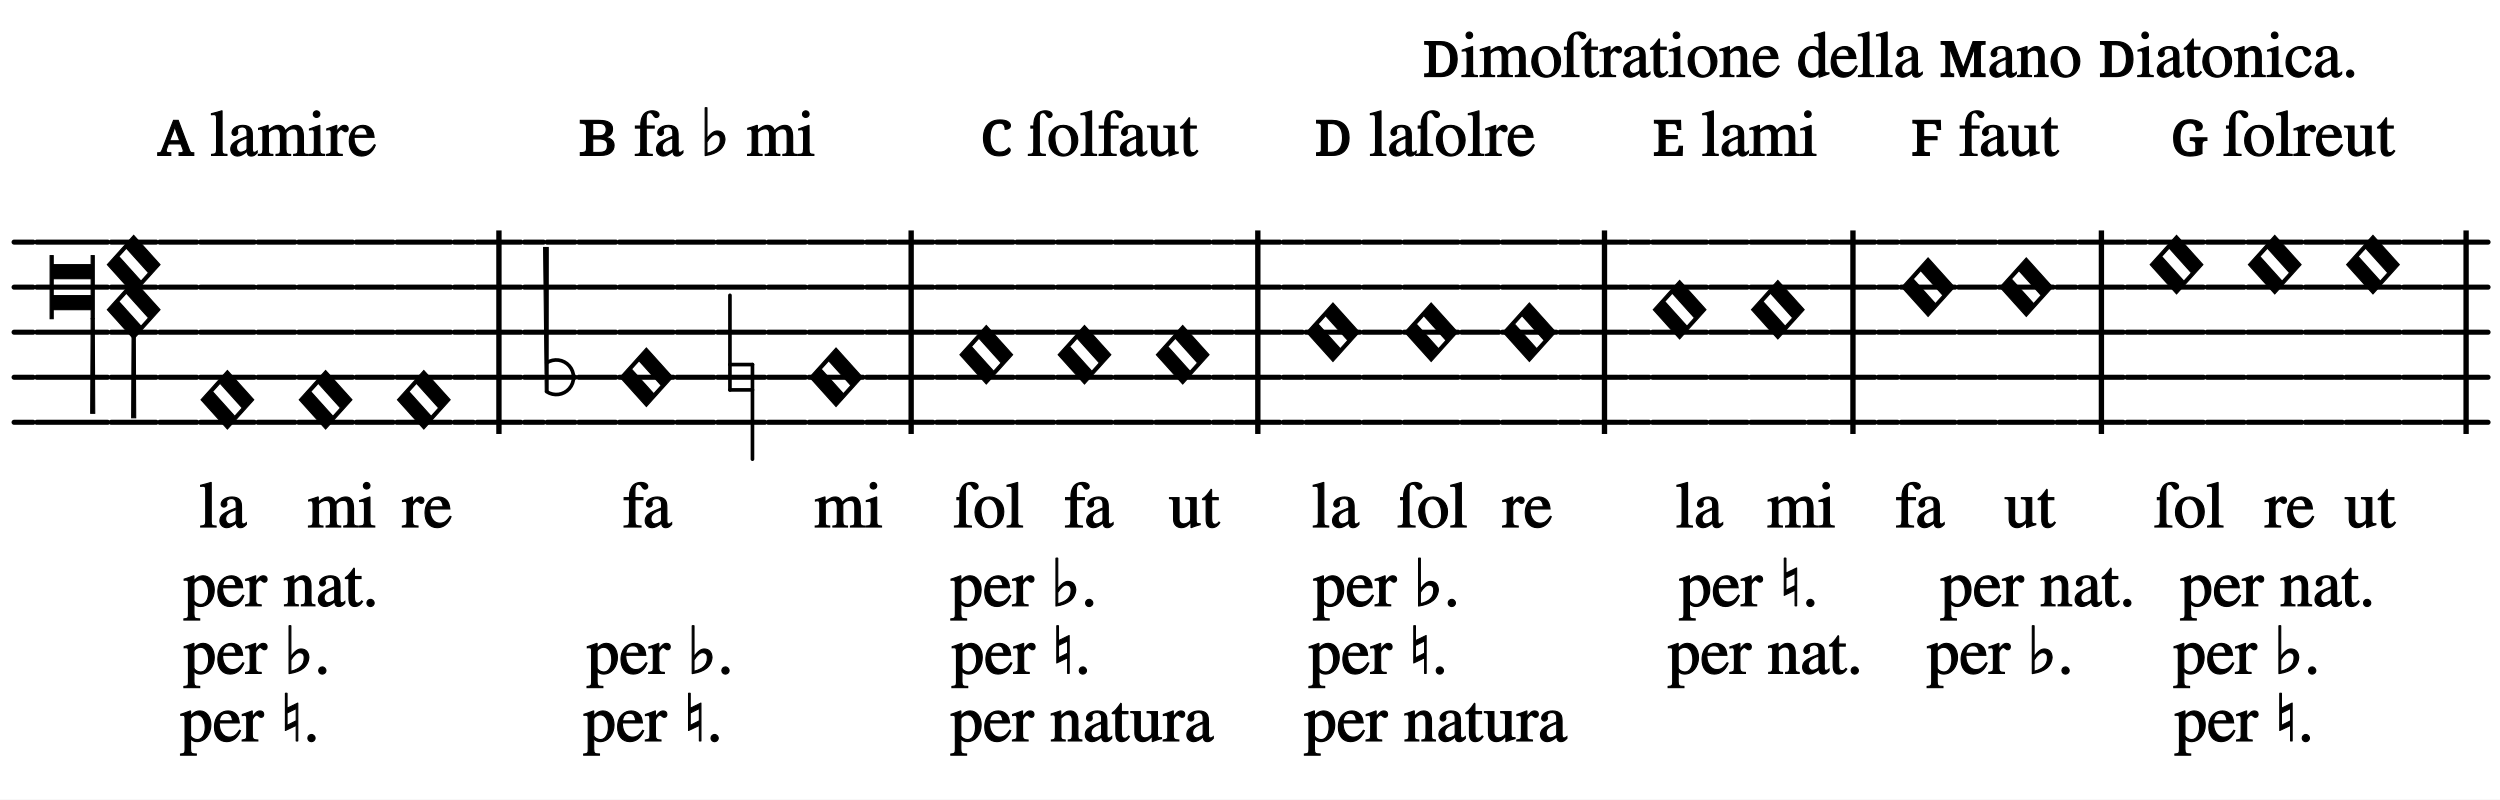
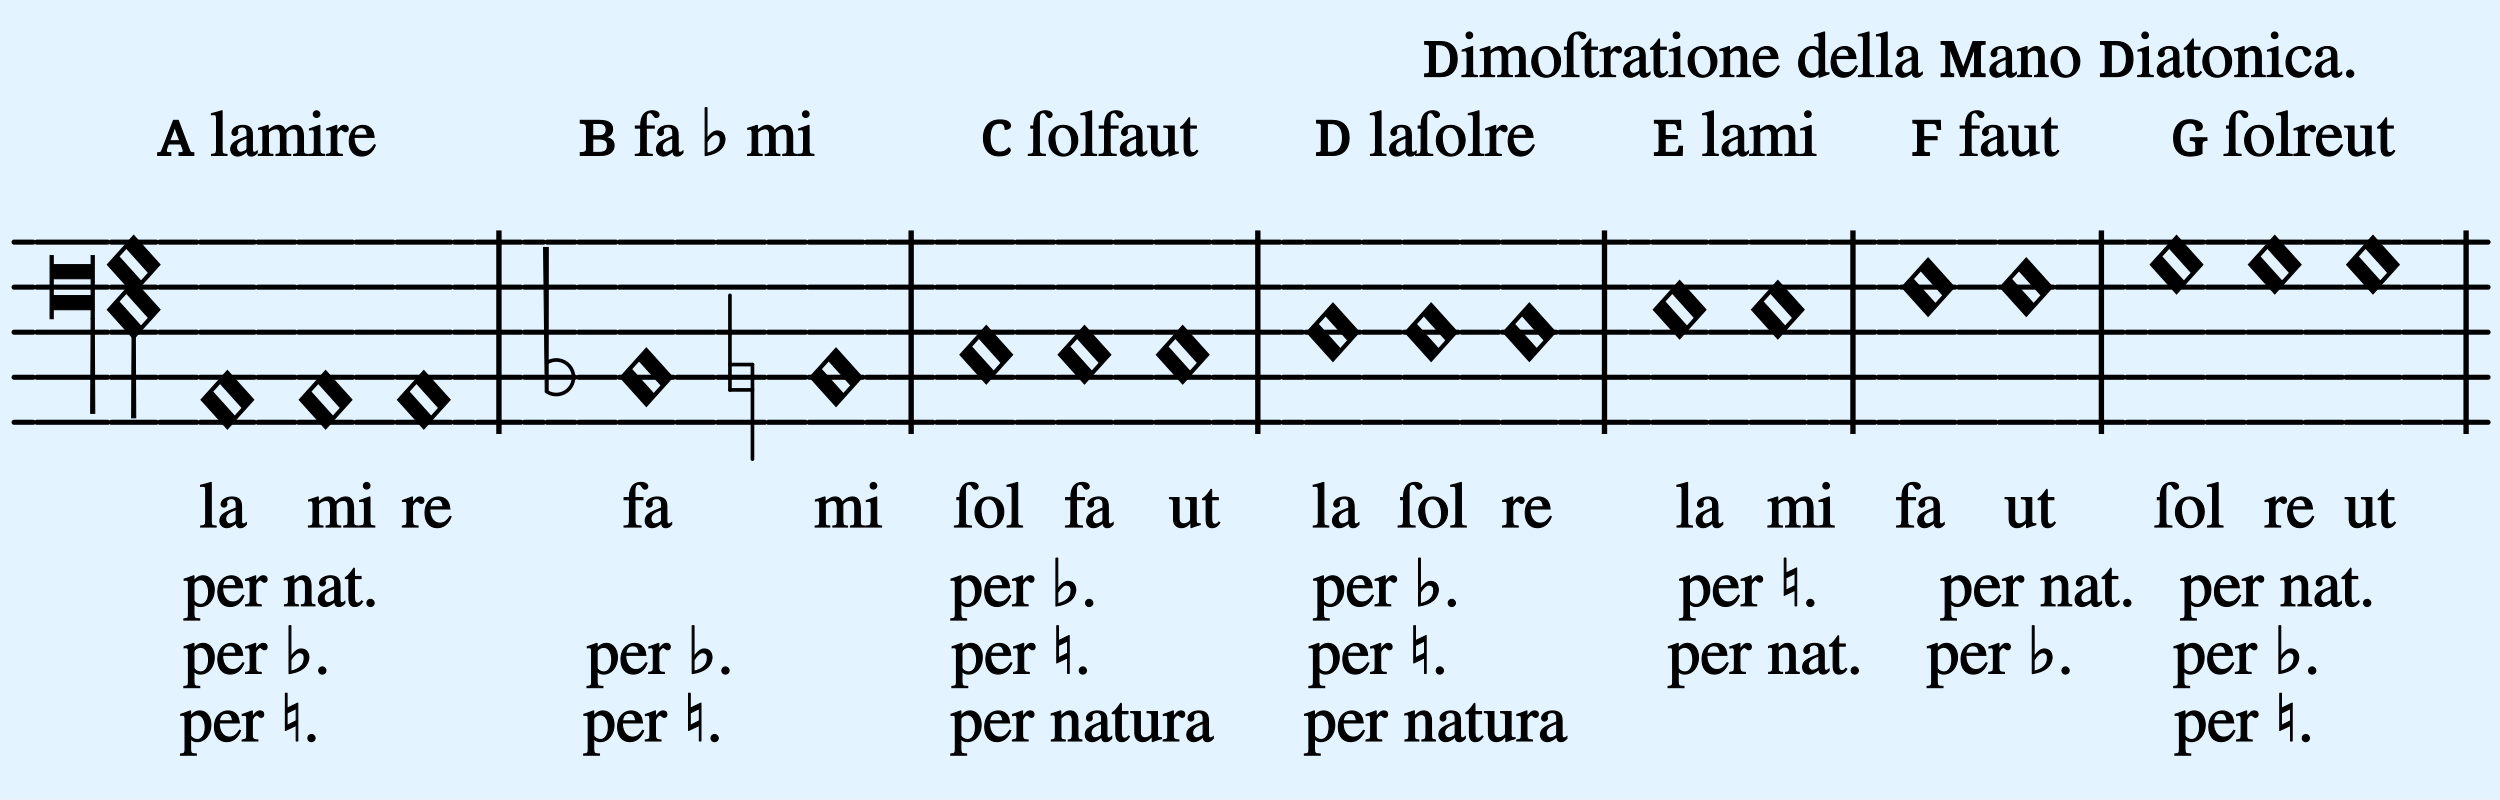
<svg xmlns="http://www.w3.org/2000/svg" xmlns:xlink="http://www.w3.org/1999/xlink" stroke="black" width="1110.0" viewBox="0 0 2220.0 710.0" id="b1-c5-m1-b" version="1.1">
-   <rect width="100%" height="100%" fill="white" stroke-width="0" />
+   <rect width="100%" height="100%" fill="#e3f3ff" stroke-width="0" />
  <defs>
    <g id="semibrevis-8">
      <line x1="2.5" y1="35.0" x2="50.5" y2="35.0" stroke-width="4.5" stroke-linecap="round" />
      <line x1="2.5" y1="75.0" x2="50.5" y2="75.0" stroke-width="4.5" stroke-linecap="round" />
      <line x1="2.5" y1="115.0" x2="50.5" y2="115.0" stroke-width="4.5" stroke-linecap="round" />
      <line x1="2.5" y1="155.0" x2="50.5" y2="155.0" stroke-width="4.5" stroke-linecap="round" />
      <line x1="2.5" y1="195.0" x2="50.5" y2="195.0" stroke-width="4.5" stroke-linecap="round" />
      <path fill-rule="evenodd" fill="black" d="M26.5 81.0 L3.1 55.0 L26.5 29.0 L49.9 55.0 zM33.022 69.665 L13.302 47.753 L19.978 40.335 L39.698 62.247 z" />
    </g>
    <g id="semibrevis-7">
      <line x1="2.5" y1="35.0" x2="50.5" y2="35.0" stroke-width="4.5" stroke-linecap="round" />
      <line x1="2.5" y1="75.0" x2="50.5" y2="75.0" stroke-width="4.5" stroke-linecap="round" />
      <line x1="2.5" y1="115.0" x2="50.5" y2="115.0" stroke-width="4.5" stroke-linecap="round" />
      <line x1="2.5" y1="155.0" x2="50.5" y2="155.0" stroke-width="4.5" stroke-linecap="round" />
      <line x1="2.5" y1="195.0" x2="50.5" y2="195.0" stroke-width="4.5" stroke-linecap="round" />
      <path fill-rule="evenodd" fill="black" d="M26.5 101.0 L3.1 75.0 L26.5 49.0 L49.9 75.0 zM33.022 89.665 L13.302 67.753 L19.978 60.335 L39.698 82.247 z" />
    </g>
    <g id="semibrevis-6">
      <line x1="2.5" y1="35.0" x2="50.5" y2="35.0" stroke-width="4.5" stroke-linecap="round" />
      <line x1="2.5" y1="75.0" x2="50.5" y2="75.0" stroke-width="4.5" stroke-linecap="round" />
      <line x1="2.5" y1="115.0" x2="50.5" y2="115.0" stroke-width="4.5" stroke-linecap="round" />
      <line x1="2.5" y1="155.0" x2="50.5" y2="155.0" stroke-width="4.5" stroke-linecap="round" />
      <line x1="2.5" y1="195.0" x2="50.5" y2="195.0" stroke-width="4.5" stroke-linecap="round" />
      <path fill-rule="evenodd" fill="black" d="M26.5 121.0 L3.1 95.0 L26.5 69.0 L49.9 95.0 zM33.022 109.665 L13.302 87.753 L19.978 80.335 L39.698 102.247 z" />
    </g>
    <g id="semibrevis-5">
      <line x1="2.5" y1="35.0" x2="50.5" y2="35.0" stroke-width="4.5" stroke-linecap="round" />
      <line x1="2.5" y1="75.0" x2="50.5" y2="75.0" stroke-width="4.5" stroke-linecap="round" />
      <line x1="2.5" y1="115.0" x2="50.5" y2="115.0" stroke-width="4.5" stroke-linecap="round" />
      <line x1="2.5" y1="155.0" x2="50.5" y2="155.0" stroke-width="4.5" stroke-linecap="round" />
      <line x1="2.5" y1="195.0" x2="50.5" y2="195.0" stroke-width="4.5" stroke-linecap="round" />
      <path fill-rule="evenodd" fill="black" d="M26.5 141.0 L3.1 115.0 L26.5 89.0 L49.9 115.0 zM33.022 129.665 L13.302 107.753 L19.978 100.335 L39.698 122.247 z" />
    </g>
    <g id="semibrevis-4">
      <line x1="2.5" y1="35.0" x2="50.5" y2="35.0" stroke-width="4.5" stroke-linecap="round" />
      <line x1="2.5" y1="75.0" x2="50.5" y2="75.0" stroke-width="4.5" stroke-linecap="round" />
      <line x1="2.5" y1="115.0" x2="50.5" y2="115.0" stroke-width="4.5" stroke-linecap="round" />
      <line x1="2.5" y1="155.0" x2="50.5" y2="155.0" stroke-width="4.5" stroke-linecap="round" />
      <line x1="2.5" y1="195.0" x2="50.5" y2="195.0" stroke-width="4.5" stroke-linecap="round" />
      <path fill-rule="evenodd" fill="black" d="M26.5 161.0 L3.1 135.0 L26.5 109.0 L49.9 135.0 zM33.022 149.665 L13.302 127.753 L19.978 120.335 L39.698 142.247 z" />
    </g>
    <g id="bequadro-3">
      <line x1="2.5" y1="35.0" x2="44.5" y2="35.0" stroke-width="4.5" stroke-linecap="round" />
      <line x1="2.5" y1="75.0" x2="44.5" y2="75.0" stroke-width="4.5" stroke-linecap="round" />
      <line x1="2.5" y1="115.0" x2="44.5" y2="115.0" stroke-width="4.5" stroke-linecap="round" />
      <line x1="2.5" y1="155.0" x2="44.5" y2="155.0" stroke-width="4.5" stroke-linecap="round" />
      <line x1="2.5" y1="195.0" x2="44.5" y2="195.0" stroke-width="4.5" stroke-linecap="round" />
      <line x1="13.5" y1="166.25" x2="13.5" y2="82.25" stroke-width="3.25" stroke-linecap="round" />
      <line x1="13.5" y1="166.25" x2="33.5" y2="166.25" stroke-width="3.25" stroke-linecap="round" />
      <line x1="13.5" y1="143.75" x2="33.5" y2="143.75" stroke-width="3.25" stroke-linecap="round" />
      <line x1="33.5" y1="143.75" x2="33.5" y2="227.75" stroke-width="3.25" stroke-linecap="round" />
    </g>
    <g id="semibrevis-3">
      <line x1="2.5" y1="35.0" x2="50.5" y2="35.0" stroke-width="4.5" stroke-linecap="round" />
      <line x1="2.5" y1="75.0" x2="50.5" y2="75.0" stroke-width="4.5" stroke-linecap="round" />
      <line x1="2.5" y1="115.0" x2="50.5" y2="115.0" stroke-width="4.5" stroke-linecap="round" />
      <line x1="2.5" y1="155.0" x2="50.5" y2="155.0" stroke-width="4.5" stroke-linecap="round" />
      <line x1="2.5" y1="195.0" x2="50.5" y2="195.0" stroke-width="4.5" stroke-linecap="round" />
      <path fill-rule="evenodd" fill="black" d="M26.5 181.0 L3.1 155.0 L26.5 129.0 L49.9 155.0 zM33.022 169.665 L13.302 147.753 L19.978 140.335 L39.698 162.247 z" />
    </g>
    <g id="flat-3">
      <line x1="2.5" y1="35.0" x2="27.5" y2="35.0" stroke-width="4.5" stroke-linecap="round" />
      <line x1="2.5" y1="75.0" x2="27.5" y2="75.0" stroke-width="4.5" stroke-linecap="round" />
      <line x1="2.5" y1="115.0" x2="27.5" y2="115.0" stroke-width="4.5" stroke-linecap="round" />
      <line x1="2.5" y1="155.0" x2="27.5" y2="155.0" stroke-width="4.5" stroke-linecap="round" />
      <line x1="2.5" y1="195.0" x2="27.5" y2="195.0" stroke-width="4.5" stroke-linecap="round" />
      <path stroke="black" fill="none" stroke-width="3.25" stroke-linecap="round" d="M2.2 167.8 A15.36 15.36 0 1 0 2.2 142.2 " />
      <path fill="black" d="M0.95 167.8 L3.45 167.8 L3.575 39.8 L-0.55 39.8 z" />
    </g>
    <g id="simple-barline">
      <line x1="2.5" y1="35.0" x2="41.5" y2="35.0" stroke-width="4.5" stroke-linecap="round" />
      <line x1="2.5" y1="75.0" x2="41.5" y2="75.0" stroke-width="4.5" stroke-linecap="round" />
      <line x1="2.5" y1="115.0" x2="41.5" y2="115.0" stroke-width="4.5" stroke-linecap="round" />
      <line x1="2.5" y1="155.0" x2="41.5" y2="155.0" stroke-width="4.5" stroke-linecap="round" />
      <line x1="2.5" y1="195.0" x2="41.5" y2="195.0" stroke-width="4.5" stroke-linecap="round" />
      <line x1="22.0" y1="203.0" x2="22.0" y2="27.0" stroke-width="4.75" stroke-linecap="square" />
    </g>
    <g id="semibrevis-2">
      <line x1="2.5" y1="35.0" x2="50.5" y2="35.0" stroke-width="4.5" stroke-linecap="round" />
      <line x1="2.5" y1="75.0" x2="50.5" y2="75.0" stroke-width="4.5" stroke-linecap="round" />
      <line x1="2.5" y1="115.0" x2="50.5" y2="115.0" stroke-width="4.5" stroke-linecap="round" />
      <line x1="2.5" y1="155.0" x2="50.5" y2="155.0" stroke-width="4.5" stroke-linecap="round" />
      <line x1="2.5" y1="195.0" x2="50.5" y2="195.0" stroke-width="4.5" stroke-linecap="round" />
      <path fill-rule="evenodd" fill="black" d="M26.5 201.0 L3.1 175.0 L26.5 149.0 L49.9 175.0 zM33.022 189.665 L13.302 167.753 L19.978 160.335 L39.698 182.247 z" />
    </g>
    <g id="blank-38">
      <line x1="2.5" y1="35.0" x2="35.5" y2="35.0" stroke-width="4.5" stroke-linecap="round" />
      <line x1="2.5" y1="75.0" x2="35.5" y2="75.0" stroke-width="4.5" stroke-linecap="round" />
      <line x1="2.5" y1="115.0" x2="35.5" y2="115.0" stroke-width="4.5" stroke-linecap="round" />
      <line x1="2.5" y1="155.0" x2="35.5" y2="155.0" stroke-width="4.5" stroke-linecap="round" />
      <line x1="2.5" y1="195.0" x2="35.5" y2="195.0" stroke-width="4.5" stroke-linecap="round" />
    </g>
    <g id="f-clef-part-7">
      <line x1="2.5" y1="35.0" x2="42.5" y2="35.0" stroke-width="4.5" stroke-linecap="round" />
      <line x1="2.5" y1="75.0" x2="42.5" y2="75.0" stroke-width="4.5" stroke-linecap="round" />
      <line x1="2.5" y1="115.0" x2="42.5" y2="115.0" stroke-width="4.5" stroke-linecap="round" />
      <line x1="2.5" y1="155.0" x2="42.5" y2="155.0" stroke-width="4.5" stroke-linecap="round" />
      <line x1="2.5" y1="195.0" x2="42.5" y2="195.0" stroke-width="4.5" stroke-linecap="round" />
      <path fill="black" d="M21.125 107.0 L23.875 107.0 L24.288 191.0 L20.712 191.0 z" />
      <path fill-rule="evenodd" fill="black" d="M22.5 121.0 L-0.9 95.0 L22.5 69.0 L45.9 95.0 zM29.022 109.665 L9.302 87.753 L15.978 80.335 L35.698 102.247 z" />
      <path fill-rule="evenodd" fill="black" d="M22.5 81.0 L-0.9 55.0 L22.5 29.0 L45.9 55.0 zM29.022 69.665 L9.302 47.753 L15.978 40.335 L35.698 62.247 z" />
    </g>
    <g id="maxima-7">
      <line x1="2.5" y1="35.0" x2="65.5" y2="35.0" stroke-width="4.5" stroke-linecap="round" />
      <line x1="2.5" y1="75.0" x2="65.5" y2="75.0" stroke-width="4.5" stroke-linecap="round" />
      <line x1="2.5" y1="115.0" x2="65.5" y2="115.0" stroke-width="4.5" stroke-linecap="round" />
      <line x1="2.5" y1="155.0" x2="65.5" y2="155.0" stroke-width="4.5" stroke-linecap="round" />
      <line x1="2.5" y1="195.0" x2="65.5" y2="195.0" stroke-width="4.5" stroke-linecap="round" />
      <path fill-rule="evenodd" fill="black" d="M14.4 103.0 L14.4 47.0 L17.15 47.0 L17.15 95.0 L50.85 95.0 L50.85 47.0 L53.6 47.0 L53.6 103.0 L50.85 103.0 L50.85 55.0 L17.15 55.0 L17.15 103.0 zM17.15 67.5 L17.15 82.5 L50.85 82.5 L50.85 67.5 z" />
      <path fill="black" d="M50.85 103.0 L53.6 103.0 L54.012 187.0 L50.438 187.0 z" />
    </g>
    <g id="blank-22">
      <line x1="2.5" y1="35.0" x2="19.5" y2="35.0" stroke-width="4.5" stroke-linecap="round" />
      <line x1="2.5" y1="75.0" x2="19.5" y2="75.0" stroke-width="4.5" stroke-linecap="round" />
      <line x1="2.5" y1="115.0" x2="19.5" y2="115.0" stroke-width="4.5" stroke-linecap="round" />
      <line x1="2.5" y1="155.0" x2="19.5" y2="155.0" stroke-width="4.5" stroke-linecap="round" />
      <line x1="2.5" y1="195.0" x2="19.5" y2="195.0" stroke-width="4.5" stroke-linecap="round" />
    </g>
  </defs>
  <text x="1931" y="658" font-size="58" text-anchor="left" alignment-baseline="baseline" font-weight="normal" font-family="Times, serif" font-style="normal" stroke="black" fill="black">per ♮.</text>
  <text x="1158" y="658" font-size="58" text-anchor="left" alignment-baseline="baseline" font-weight="normal" font-family="Times, serif" font-style="normal" stroke="black" fill="black">per natura</text>
  <text x="844" y="658" font-size="58" text-anchor="left" alignment-baseline="baseline" font-weight="normal" font-family="Times, serif" font-style="normal" stroke="black" fill="black">per natura</text>
  <text x="518" y="658" font-size="58" text-anchor="left" alignment-baseline="baseline" font-weight="normal" font-family="Times, serif" font-style="normal" stroke="black" fill="black">per ♮.</text>
  <text x="160" y="658" font-size="58" text-anchor="left" alignment-baseline="baseline" font-weight="normal" font-family="Times, serif" font-style="normal" stroke="black" fill="black">per ♮.</text>
  <text x="1930" y="598" font-size="58" text-anchor="left" alignment-baseline="baseline" font-weight="normal" font-family="Times, serif" font-style="normal" stroke="black" fill="black">per ♭.</text>
  <text x="1711" y="598" font-size="58" text-anchor="left" alignment-baseline="baseline" font-weight="normal" font-family="Times, serif" font-style="normal" stroke="black" fill="black">per ♭.</text>
  <text x="1481" y="598" font-size="58" text-anchor="left" alignment-baseline="baseline" font-weight="normal" font-family="Times, serif" font-style="normal" stroke="black" fill="black">per nat.</text>
  <text x="1162" y="598" font-size="58" text-anchor="left" alignment-baseline="baseline" font-weight="normal" font-family="Times, serif" font-style="normal" stroke="black" fill="black">per ♮.</text>
  <text x="845" y="598" font-size="58" text-anchor="left" alignment-baseline="baseline" font-weight="normal" font-family="Times, serif" font-style="normal" stroke="black" fill="black">per ♮.</text>
  <text x="521" y="598" font-size="58" text-anchor="left" alignment-baseline="baseline" font-weight="normal" font-family="Times, serif" font-style="normal" stroke="black" fill="black">per ♭.</text>
  <text x="163" y="598" font-size="58" text-anchor="left" alignment-baseline="baseline" font-weight="normal" font-family="Times, serif" font-style="normal" stroke="black" fill="black">per ♭.</text>
  <text x="1936" y="538" font-size="58" text-anchor="left" alignment-baseline="baseline" font-weight="normal" font-family="Times, serif" font-style="normal" stroke="black" fill="black">per nat.</text>
  <text x="1723" y="538" font-size="58" text-anchor="left" alignment-baseline="baseline" font-weight="normal" font-family="Times, serif" font-style="normal" stroke="black" fill="black">per nat.</text>
  <text x="1491" y="538" font-size="58" text-anchor="left" alignment-baseline="baseline" font-weight="normal" font-family="Times, serif" font-style="normal" stroke="black" fill="black">per ♮.</text>
  <text x="1166" y="538" font-size="58" text-anchor="left" alignment-baseline="baseline" font-weight="normal" font-family="Times, serif" font-style="normal" stroke="black" fill="black">per ♭.</text>
  <text x="844" y="538" font-size="58" text-anchor="left" alignment-baseline="baseline" font-weight="normal" font-family="Times, serif" font-style="normal" stroke="black" fill="black">per ♭.</text>
  <text x="163" y="538" font-size="58" text-anchor="left" alignment-baseline="baseline" font-weight="normal" font-family="Times, serif" font-style="normal" stroke="black" fill="black">per nat.</text>
  <text x="2082" y="468" font-size="58" text-anchor="left" alignment-baseline="baseline" font-weight="normal" font-family="Times, serif" font-style="normal" stroke="black" fill="black">ut</text>
  <text x="2011" y="468" font-size="58" text-anchor="left" alignment-baseline="baseline" font-weight="normal" font-family="Times, serif" font-style="normal" stroke="black" fill="black">re</text>
  <text x="1914" y="468" font-size="58" text-anchor="left" alignment-baseline="baseline" font-weight="normal" font-family="Times, serif" font-style="normal" stroke="black" fill="black">ſol</text>
  <text x="1780" y="468" font-size="58" text-anchor="left" alignment-baseline="baseline" font-weight="normal" font-family="Times, serif" font-style="normal" stroke="black" fill="black">ut</text>
  <text x="1683" y="468" font-size="58" text-anchor="left" alignment-baseline="baseline" font-weight="normal" font-family="Times, serif" font-style="normal" stroke="black" fill="black">fa</text>
  <text x="1569" y="468" font-size="58" text-anchor="left" alignment-baseline="baseline" font-weight="normal" font-family="Times, serif" font-style="normal" stroke="black" fill="black">mi</text>
  <text x="1488" y="468" font-size="58" text-anchor="left" alignment-baseline="baseline" font-weight="normal" font-family="Times, serif" font-style="normal" stroke="black" fill="black">la</text>
  <text x="1334" y="468" font-size="58" text-anchor="left" alignment-baseline="baseline" font-weight="normal" font-family="Times, serif" font-style="normal" stroke="black" fill="black">re</text>
  <text x="1242" y="468" font-size="58" text-anchor="left" alignment-baseline="baseline" font-weight="normal" font-family="Times, serif" font-style="normal" stroke="black" fill="black">ſol</text>
  <text x="1165" y="468" font-size="58" text-anchor="left" alignment-baseline="baseline" font-weight="normal" font-family="Times, serif" font-style="normal" stroke="black" fill="black">la</text>
  <text x="1038" y="468" font-size="58" text-anchor="left" alignment-baseline="baseline" font-weight="normal" font-family="Times, serif" font-style="normal" stroke="black" fill="black">ut</text>
  <text x="945" y="468" font-size="58" text-anchor="left" alignment-baseline="baseline" font-weight="normal" font-family="Times, serif" font-style="normal" stroke="black" fill="black">fa</text>
  <text x="848" y="468" font-size="58" text-anchor="left" alignment-baseline="baseline" font-weight="normal" font-family="Times, serif" font-style="normal" stroke="black" fill="black">ſol</text>
  <text x="723" y="468" font-size="58" text-anchor="left" alignment-baseline="baseline" font-weight="normal" font-family="Times, serif" font-style="normal" stroke="black" fill="black">mi</text>
  <text x="553" y="468" font-size="58" text-anchor="left" alignment-baseline="baseline" font-weight="normal" font-family="Times, serif" font-style="normal" stroke="black" fill="black">fa</text>
  <text x="357" y="468" font-size="58" text-anchor="left" alignment-baseline="baseline" font-weight="normal" font-family="Times, serif" font-style="normal" stroke="black" fill="black">re</text>
  <text x="273" y="468" font-size="58" text-anchor="left" alignment-baseline="baseline" font-weight="normal" font-family="Times, serif" font-style="normal" stroke="black" fill="black">mi</text>
  <text x="177" y="468" font-size="58" text-anchor="left" alignment-baseline="baseline" font-weight="normal" font-family="Times, serif" font-style="normal" stroke="black" fill="black">la</text>
  <use xlink:href="#simple-barline" x="2167.894" y="180" />
  <use xlink:href="#blank-38" x="2131.789" y="180" />
  <use xlink:href="#semibrevis-8" x="2080.683" y="180" />
  <use xlink:href="#blank-38" x="2044.578" y="180" />
  <use xlink:href="#semibrevis-8" x="1993.473" y="180" />
  <use xlink:href="#blank-38" x="1957.368" y="180" />
  <use xlink:href="#semibrevis-8" x="1906.263" y="180" />
  <use xlink:href="#blank-22" x="1886.157" y="180" />
  <use xlink:href="#simple-barline" x="1844.052" y="180" />
  <use xlink:href="#blank-22" x="1823.947" y="180" />
  <use xlink:href="#semibrevis-7" x="1772.842" y="180" />
  <use xlink:href="#blank-38" x="1736.736" y="180" />
  <use xlink:href="#semibrevis-7" x="1685.631" y="180" />
  <use xlink:href="#blank-22" x="1665.526" y="180" />
  <use xlink:href="#simple-barline" x="1623.421" y="180" />
  <use xlink:href="#blank-22" x="1603.315" y="180" />
  <use xlink:href="#semibrevis-6" x="1552.21" y="180" />
  <use xlink:href="#blank-38" x="1516.105" y="180" />
  <use xlink:href="#semibrevis-6" x="1465" y="180" />
  <use xlink:href="#blank-22" x="1444.895" y="180" />
  <use xlink:href="#simple-barline" x="1402.789" y="180" />
  <use xlink:href="#blank-22" x="1382.684" y="180" />
  <use xlink:href="#semibrevis-5" x="1331.579" y="180" />
  <use xlink:href="#blank-38" x="1295.474" y="180" />
  <use xlink:href="#semibrevis-5" x="1244.368" y="180" />
  <use xlink:href="#blank-38" x="1208.263" y="180" />
  <use xlink:href="#semibrevis-5" x="1157.158" y="180" />
  <use xlink:href="#blank-22" x="1137.053" y="180" />
  <use xlink:href="#simple-barline" x="1094.947" y="180" />
  <use xlink:href="#blank-22" x="1074.842" y="180" />
  <use xlink:href="#semibrevis-4" x="1023.737" y="180" />
  <use xlink:href="#blank-38" x="987.632" y="180" />
  <use xlink:href="#semibrevis-4" x="936.527" y="180" />
  <use xlink:href="#blank-38" x="900.421" y="180" />
  <use xlink:href="#semibrevis-4" x="849.316" y="180" />
  <use xlink:href="#blank-22" x="829.211" y="180" />
  <use xlink:href="#simple-barline" x="787.105" y="180" />
  <use xlink:href="#blank-22" x="767" y="180" />
  <use xlink:href="#semibrevis-3" x="715.895" y="180" />
  <use xlink:href="#blank-38" x="679.789" y="180" />
  <use xlink:href="#bequadro-3" x="634.684" y="180" />
  <use xlink:href="#blank-38" x="598.579" y="180" />
  <use xlink:href="#semibrevis-3" x="547.474" y="180" />
  <use xlink:href="#blank-38" x="511.368" y="180" />
  <use xlink:href="#flat-3" x="483.263" y="180" />
  <use xlink:href="#blank-22" x="463.158" y="180" />
  <use xlink:href="#simple-barline" x="421.053" y="180" />
  <use xlink:href="#blank-22" x="400.947" y="180" />
  <use xlink:href="#semibrevis-2" x="349.842" y="180" />
  <use xlink:href="#blank-38" x="313.737" y="180" />
  <use xlink:href="#semibrevis-2" x="262.632" y="180" />
  <use xlink:href="#blank-38" x="226.526" y="180" />
  <use xlink:href="#semibrevis-2" x="175.421" y="180" />
  <use xlink:href="#blank-38" x="139.316" y="180" />
  <use xlink:href="#f-clef-part-7" x="96.211" y="180" />
  <use xlink:href="#maxima-7" x="30.105" y="180" />
  <use xlink:href="#blank-22" x="10" y="180" />
  <text x="1927" y="138" font-size="58" text-anchor="left" alignment-baseline="baseline" textLength="218" font-weight="normal" font-family="Times, serif" font-style="normal" stroke="black" fill="black">ɢ ſolreut</text>
  <text x="1697" y="138" font-size="58" text-anchor="left" alignment-baseline="baseline" textLength="152" font-weight="normal" font-family="Times, serif" font-style="normal" stroke="black" fill="black">ꜰ faut</text>
  <text x="1467" y="138" font-size="58" text-anchor="left" alignment-baseline="baseline" textLength="151" font-weight="normal" font-family="Times, serif" font-style="normal" stroke="black" fill="black">ᴇ lami</text>
  <text x="1167" y="138" font-size="58" text-anchor="left" alignment-baseline="baseline" textLength="223" font-weight="normal" font-family="Times, serif" font-style="normal" stroke="black" fill="black">ᴅ laſolre</text>
  <text x="870" y="138" font-size="58" text-anchor="left" alignment-baseline="baseline" textLength="225" font-weight="normal" font-family="Times, serif" font-style="normal" stroke="black" fill="black">ᴄ ſolfaut</text>
  <text x="514" y="138" font-size="58" text-anchor="left" alignment-baseline="baseline" textLength="220" font-weight="normal" font-family="Times, serif" font-style="normal" stroke="black" fill="black">ʙ fa ♭ mi</text>
  <text x="140" y="138" font-size="58" text-anchor="left" alignment-baseline="baseline" textLength="222" font-weight="normal" font-family="Times, serif" font-style="normal" stroke="black" fill="black">ᴀ lamire</text>
  <text x="1263" y="68" font-size="58" text-anchor="left" alignment-baseline="baseline" textLength="875" font-weight="normal" font-family="Times, serif" font-style="normal" stroke="black" fill="black">ᴅimoſtratione della ᴍano ᴅiatonica.</text>
</svg>
